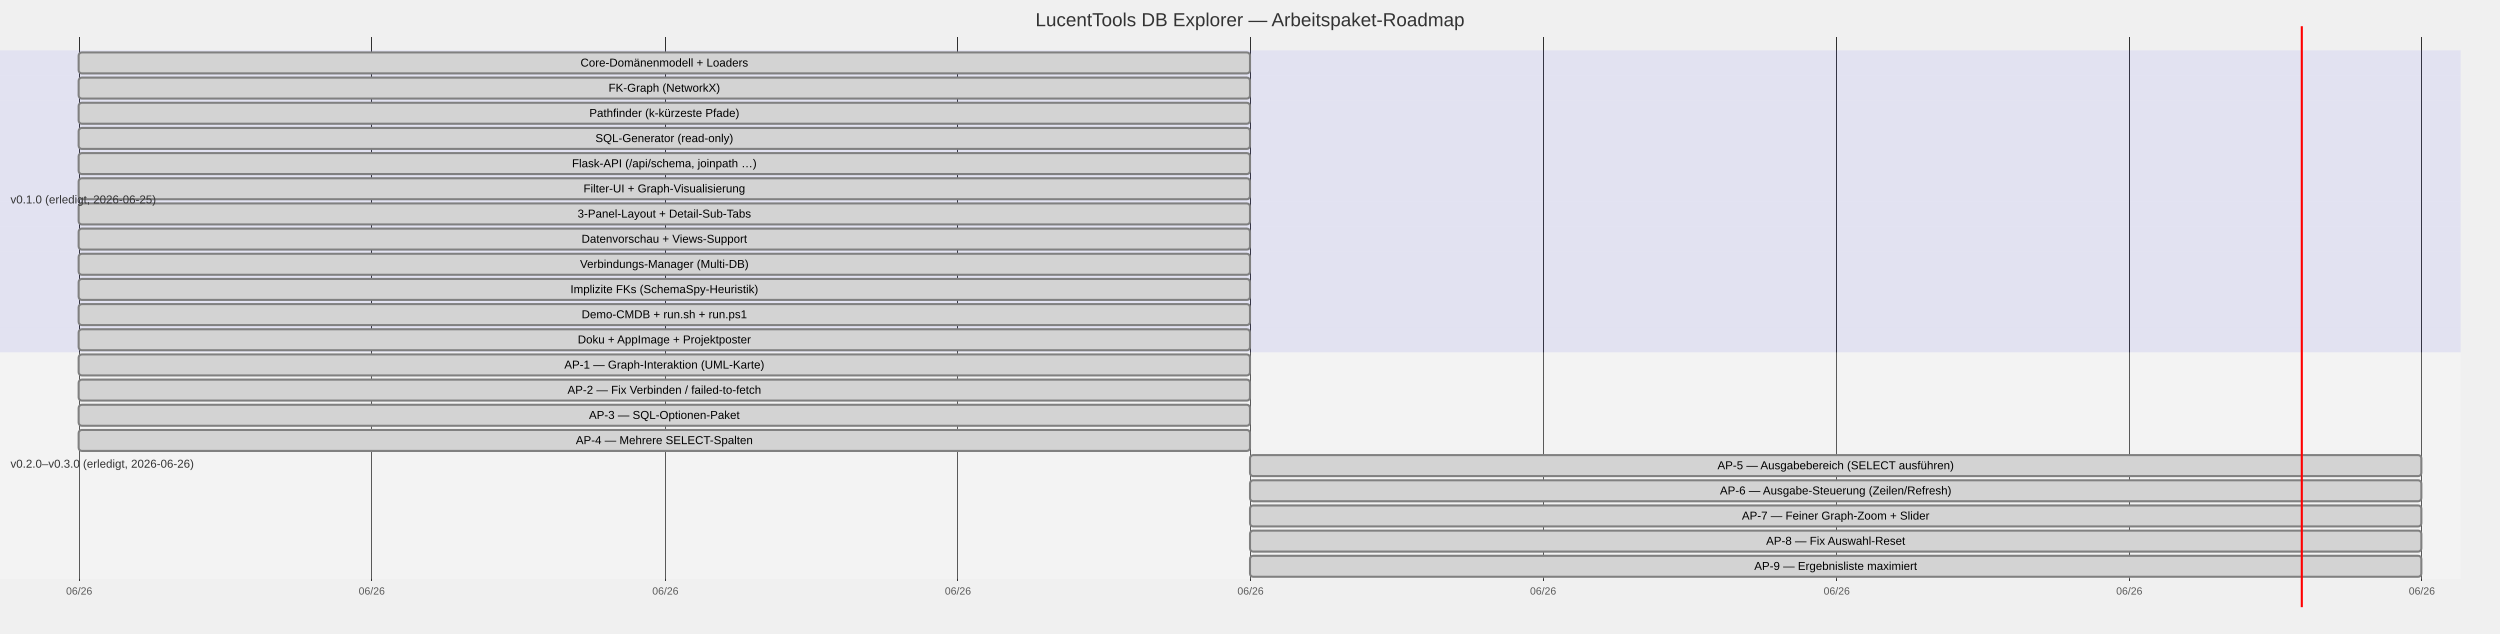
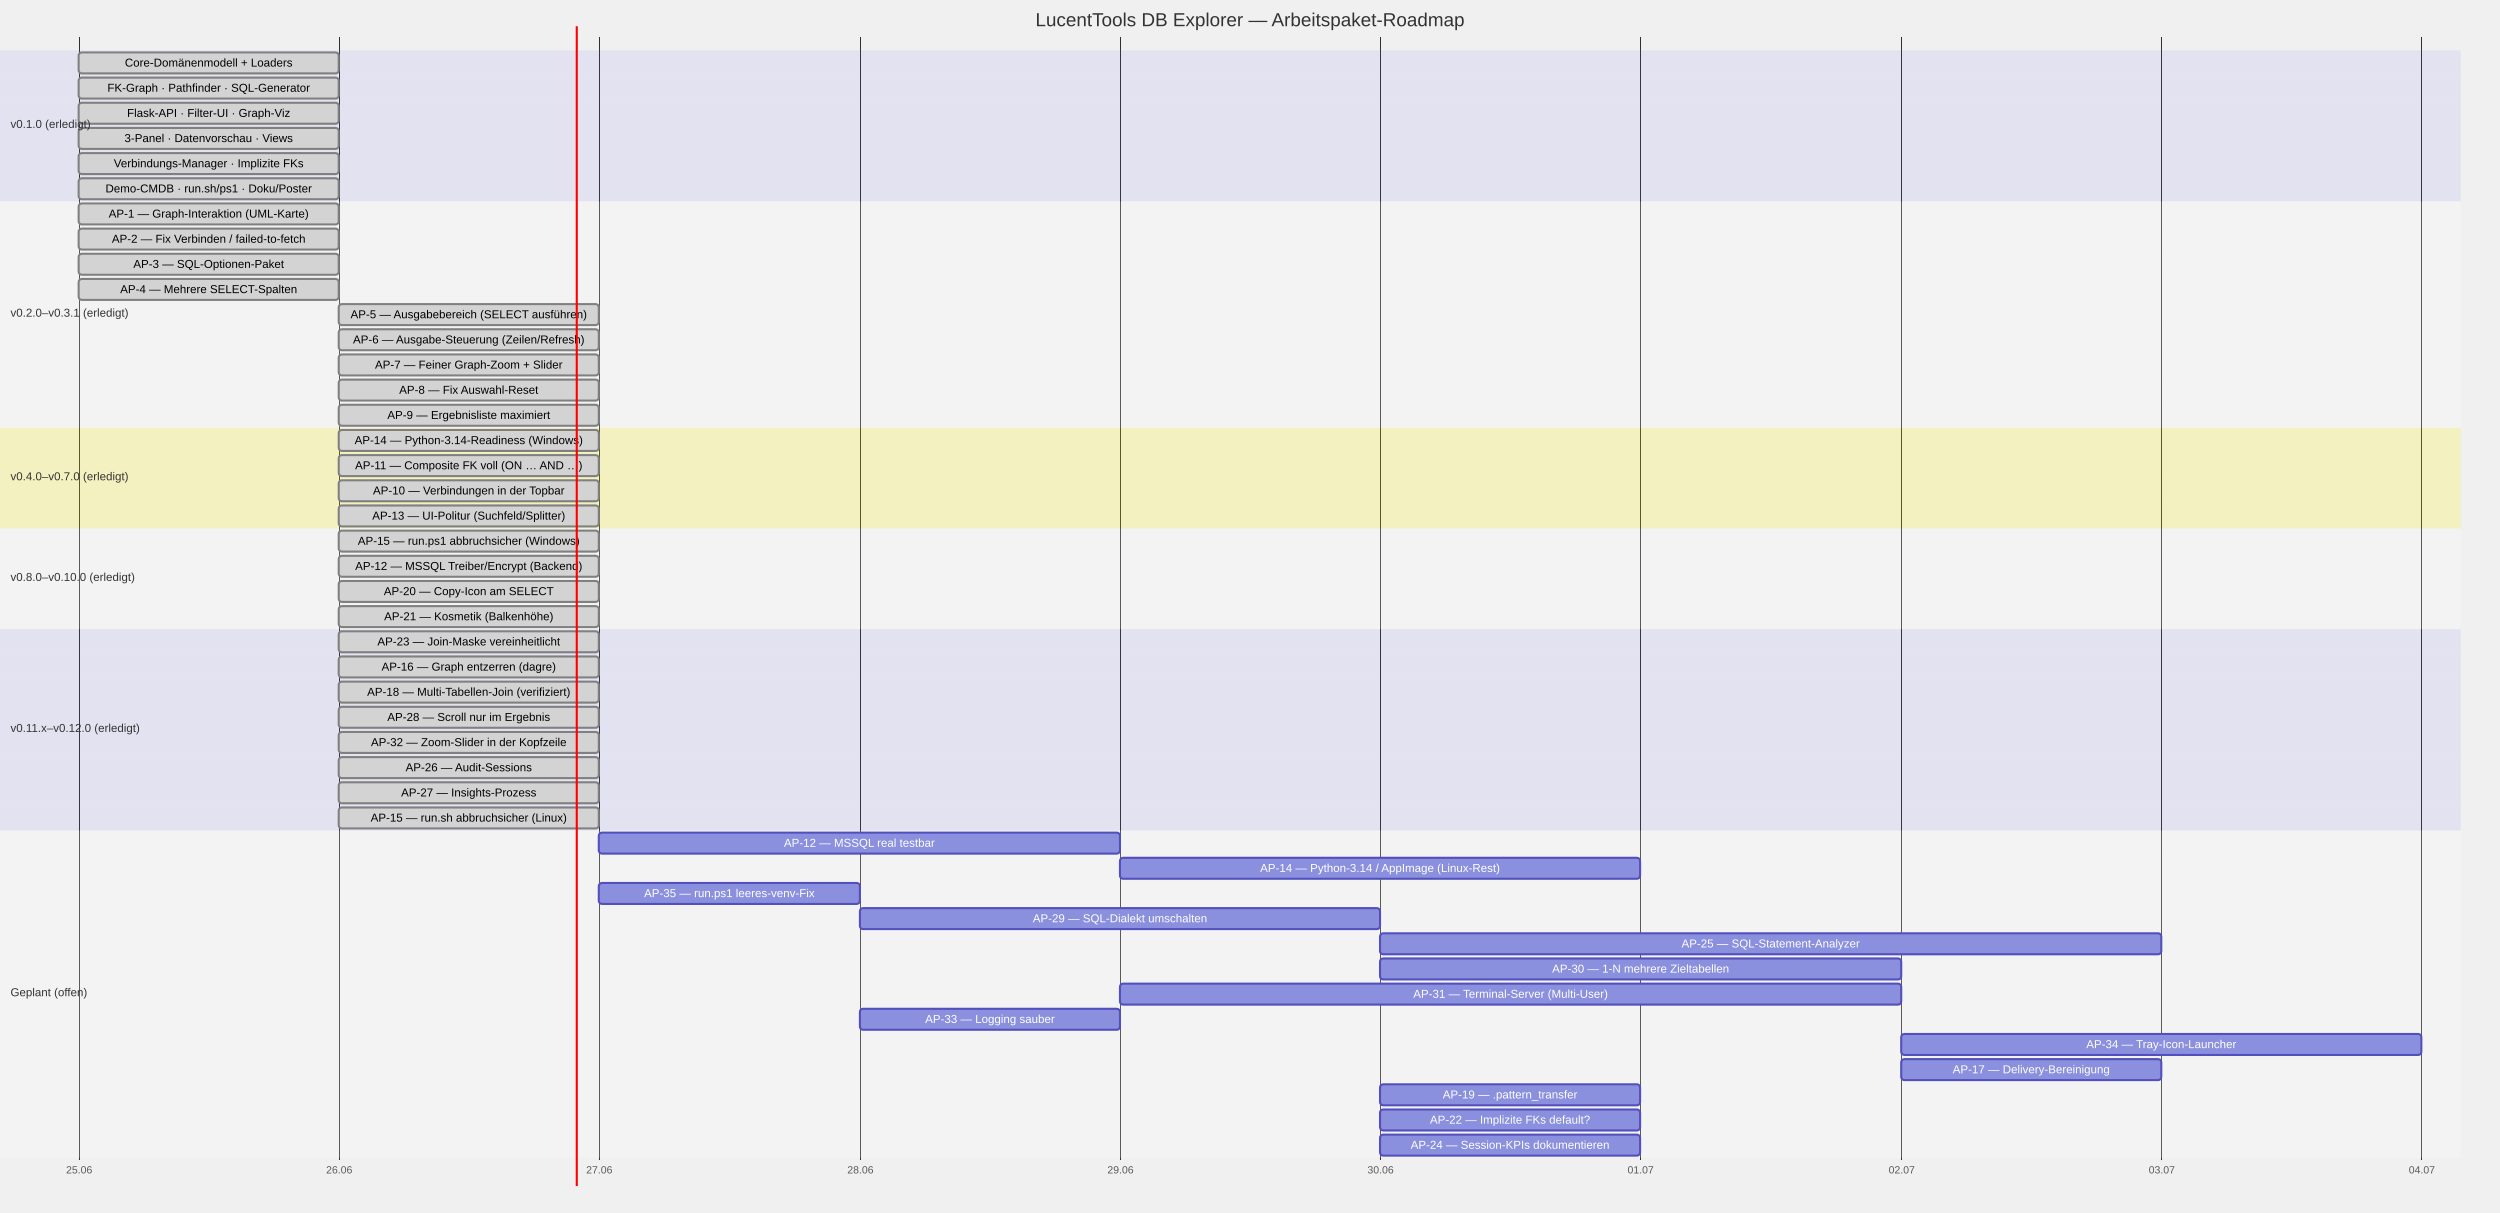
- <svg xmlns="http://www.w3.org/2000/svg" id="my-svg" width="2384" viewBox="0 0 2384 604" style="max-width: 2384px; background-color: transparent;" role="graphics-document document" aria-roledescription="gantt">
+ <svg xmlns="http://www.w3.org/2000/svg" id="my-svg" width="2384" viewBox="0 0 2384 1156" style="max-width: 2384px; background-color: transparent;" role="graphics-document document" aria-roledescription="gantt">
  <style>#my-svg{font-family:"trebuchet ms",verdana,arial,sans-serif;font-size:16px;fill:#333;}@keyframes edge-animation-frame{from{stroke-dashoffset:0;}}@keyframes dash{to{stroke-dashoffset:0;}}#my-svg .edge-animation-slow{stroke-dasharray:9,5!important;stroke-dashoffset:900;animation:dash 50s linear infinite;stroke-linecap:round;}#my-svg .edge-animation-fast{stroke-dasharray:9,5!important;stroke-dashoffset:900;animation:dash 20s linear infinite;stroke-linecap:round;}#my-svg .error-icon{fill:#552222;}#my-svg .error-text{fill:#552222;stroke:#552222;}#my-svg .edge-thickness-normal{stroke-width:1px;}#my-svg .edge-thickness-thick{stroke-width:3.5px;}#my-svg .edge-pattern-solid{stroke-dasharray:0;}#my-svg .edge-thickness-invisible{stroke-width:0;fill:none;}#my-svg .edge-pattern-dashed{stroke-dasharray:3;}#my-svg .edge-pattern-dotted{stroke-dasharray:2;}#my-svg .marker{fill:#333333;stroke:#333333;}#my-svg .marker.cross{stroke:#333333;}#my-svg svg{font-family:"trebuchet ms",verdana,arial,sans-serif;font-size:16px;}#my-svg p{margin:0;}#my-svg .mermaid-main-font{font-family:"trebuchet ms",verdana,arial,sans-serif;}#my-svg .exclude-range{fill:#eeeeee;}#my-svg .section{stroke:none;opacity:0.2;}#my-svg .section0{fill:rgba(102, 102, 255, 0.49);}#my-svg .section2{fill:#fff400;}#my-svg .section1,#my-svg .section3{fill:white;opacity:0.2;}#my-svg .sectionTitle0{fill:#333;}#my-svg .sectionTitle1{fill:#333;}#my-svg .sectionTitle2{fill:#333;}#my-svg .sectionTitle3{fill:#333;}#my-svg .sectionTitle{text-anchor:start;font-family:"trebuchet ms",verdana,arial,sans-serif;}#my-svg .grid .tick{stroke:lightgrey;opacity:0.8;shape-rendering:crispEdges;}#my-svg .grid .tick text{font-family:"trebuchet ms",verdana,arial,sans-serif;fill:#333;}#my-svg .grid path{stroke-width:0;}#my-svg .today{fill:none;stroke:red;stroke-width:2px;}#my-svg .task{stroke-width:2;}#my-svg .taskText{text-anchor:middle;font-family:"trebuchet ms",verdana,arial,sans-serif;}#my-svg .taskTextOutsideRight{fill:black;text-anchor:start;font-family:"trebuchet ms",verdana,arial,sans-serif;}#my-svg .taskTextOutsideLeft{fill:black;text-anchor:end;}#my-svg .task.clickable{cursor:pointer;}#my-svg .taskText.clickable{cursor:pointer;fill:#003163!important;font-weight:bold;}#my-svg .taskTextOutsideLeft.clickable{cursor:pointer;fill:#003163!important;font-weight:bold;}#my-svg .taskTextOutsideRight.clickable{cursor:pointer;fill:#003163!important;font-weight:bold;}#my-svg .taskText0,#my-svg .taskText1,#my-svg .taskText2,#my-svg .taskText3{fill:white;}#my-svg .task0,#my-svg .task1,#my-svg .task2,#my-svg .task3{fill:#8a90dd;stroke:#534fbc;}#my-svg .taskTextOutside0,#my-svg .taskTextOutside2{fill:black;}#my-svg .taskTextOutside1,#my-svg .taskTextOutside3{fill:black;}#my-svg .active0,#my-svg .active1,#my-svg .active2,#my-svg .active3{fill:#bfc7ff;stroke:#534fbc;}#my-svg .activeText0,#my-svg .activeText1,#my-svg .activeText2,#my-svg .activeText3{fill:black!important;}#my-svg .done0,#my-svg .done1,#my-svg .done2,#my-svg .done3{stroke:grey;fill:lightgrey;stroke-width:2;}#my-svg .doneText0,#my-svg .doneText1,#my-svg .doneText2,#my-svg .doneText3{fill:black!important;}#my-svg .doneText0.taskTextOutsideLeft,#my-svg .doneText0.taskTextOutsideRight,#my-svg .doneText1.taskTextOutsideLeft,#my-svg .doneText1.taskTextOutsideRight,#my-svg .doneText2.taskTextOutsideLeft,#my-svg .doneText2.taskTextOutsideRight,#my-svg .doneText3.taskTextOutsideLeft,#my-svg .doneText3.taskTextOutsideRight{fill:black!important;}#my-svg .crit0,#my-svg .crit1,#my-svg .crit2,#my-svg .crit3{stroke:#ff8888;fill:red;stroke-width:2;}#my-svg .activeCrit0,#my-svg .activeCrit1,#my-svg .activeCrit2,#my-svg .activeCrit3{stroke:#ff8888;fill:#bfc7ff;stroke-width:2;}#my-svg .doneCrit0,#my-svg .doneCrit1,#my-svg .doneCrit2,#my-svg .doneCrit3{stroke:#ff8888;fill:lightgrey;stroke-width:2;cursor:pointer;shape-rendering:crispEdges;}#my-svg .milestone{transform:rotate(45deg) scale(0.8,0.8);}#my-svg .milestoneText{font-style:italic;}#my-svg .doneCritText0,#my-svg .doneCritText1,#my-svg .doneCritText2,#my-svg .doneCritText3{fill:black!important;}#my-svg .doneCritText0.taskTextOutsideLeft,#my-svg .doneCritText0.taskTextOutsideRight,#my-svg .doneCritText1.taskTextOutsideLeft,#my-svg .doneCritText1.taskTextOutsideRight,#my-svg .doneCritText2.taskTextOutsideLeft,#my-svg .doneCritText2.taskTextOutsideRight,#my-svg .doneCritText3.taskTextOutsideLeft,#my-svg .doneCritText3.taskTextOutsideRight{fill:black!important;}#my-svg .vert{stroke:navy;}#my-svg .vertText{font-size:15px;text-anchor:middle;fill:navy!important;}#my-svg .activeCritText0,#my-svg .activeCritText1,#my-svg .activeCritText2,#my-svg .activeCritText3{fill:black!important;}#my-svg .titleText{text-anchor:middle;font-size:18px;fill:#333;font-family:"trebuchet ms",verdana,arial,sans-serif;}#my-svg .node .neo-node{stroke:#9370DB;}#my-svg [data-look="neo"].node rect,#my-svg [data-look="neo"].cluster rect,#my-svg [data-look="neo"].node polygon{stroke:#9370DB;filter:drop-shadow(1px 2px 2px rgba(185, 185, 185, 1));}#my-svg [data-look="neo"].node path{stroke:#9370DB;stroke-width:1px;}#my-svg [data-look="neo"].node .outer-path{filter:drop-shadow(1px 2px 2px rgba(185, 185, 185, 1));}#my-svg [data-look="neo"].node .neo-line path{stroke:#9370DB;filter:none;}#my-svg [data-look="neo"].node circle{stroke:#9370DB;filter:drop-shadow(1px 2px 2px rgba(185, 185, 185, 1));}#my-svg [data-look="neo"].node circle .state-start{fill:#000000;}#my-svg [data-look="neo"].icon-shape .icon{fill:#9370DB;filter:drop-shadow(1px 2px 2px rgba(185, 185, 185, 1));}#my-svg [data-look="neo"].icon-shape .icon-neo path{stroke:#9370DB;filter:drop-shadow(1px 2px 2px rgba(185, 185, 185, 1));}#my-svg :root{--mermaid-font-family:"trebuchet ms",verdana,arial,sans-serif;}</style>
  <g />
-   <g class="grid" transform="translate(75, 554)" fill="none" font-size="10" font-family="sans-serif" text-anchor="middle">
-     <path class="domain" stroke="currentColor" d="M0.5,-519V0.5H2234.5V-519" />
+   <g class="grid" transform="translate(75, 1106)" fill="none" font-size="10" font-family="sans-serif" text-anchor="middle">
+     <path class="domain" stroke="currentColor" d="M0.5,-1071V0.5H2234.5V-1071" />
    <g class="tick" opacity="1" transform="translate(0.5,0)">
-       <line stroke="currentColor" y2="-519" />
-       <text fill="#000" y="3" dy="1em" stroke="none" font-size="10" style="text-anchor: middle;"> 06/26</text>
-     </g>
-     <g class="tick" opacity="1" transform="translate(279.5,0)">
-       <line stroke="currentColor" y2="-519" />
-       <text fill="#000" y="3" dy="1em" stroke="none" font-size="10" style="text-anchor: middle;"> 06/26</text>
-     </g>
-     <g class="tick" opacity="1" transform="translate(559.5,0)">
-       <line stroke="currentColor" y2="-519" />
-       <text fill="#000" y="3" dy="1em" stroke="none" font-size="10" style="text-anchor: middle;"> 06/26</text>
-     </g>
-     <g class="tick" opacity="1" transform="translate(838.5,0)">
-       <line stroke="currentColor" y2="-519" />
-       <text fill="#000" y="3" dy="1em" stroke="none" font-size="10" style="text-anchor: middle;"> 06/26</text>
-     </g>
-     <g class="tick" opacity="1" transform="translate(1117.5,0)">
-       <line stroke="currentColor" y2="-519" />
-       <text fill="#000" y="3" dy="1em" stroke="none" font-size="10" style="text-anchor: middle;"> 06/26</text>
-     </g>
-     <g class="tick" opacity="1" transform="translate(1396.5,0)">
-       <line stroke="currentColor" y2="-519" />
-       <text fill="#000" y="3" dy="1em" stroke="none" font-size="10" style="text-anchor: middle;"> 06/26</text>
-     </g>
-     <g class="tick" opacity="1" transform="translate(1676.5,0)">
-       <line stroke="currentColor" y2="-519" />
-       <text fill="#000" y="3" dy="1em" stroke="none" font-size="10" style="text-anchor: middle;"> 06/26</text>
-     </g>
-     <g class="tick" opacity="1" transform="translate(1955.5,0)">
-       <line stroke="currentColor" y2="-519" />
-       <text fill="#000" y="3" dy="1em" stroke="none" font-size="10" style="text-anchor: middle;"> 06/26</text>
+       <line stroke="currentColor" y2="-1071" />
+       <text fill="#000" y="3" dy="1em" stroke="none" font-size="10" style="text-anchor: middle;"> 25.06</text>
+     </g>
+     <g class="tick" opacity="1" transform="translate(248.5,0)">
+       <line stroke="currentColor" y2="-1071" />
+       <text fill="#000" y="3" dy="1em" stroke="none" font-size="10" style="text-anchor: middle;"> 26.06</text>
+     </g>
+     <g class="tick" opacity="1" transform="translate(496.5,0)">
+       <line stroke="currentColor" y2="-1071" />
+       <text fill="#000" y="3" dy="1em" stroke="none" font-size="10" style="text-anchor: middle;"> 27.06</text>
+     </g>
+     <g class="tick" opacity="1" transform="translate(745.5,0)">
+       <line stroke="currentColor" y2="-1071" />
+       <text fill="#000" y="3" dy="1em" stroke="none" font-size="10" style="text-anchor: middle;"> 28.06</text>
+     </g>
+     <g class="tick" opacity="1" transform="translate(993.5,0)">
+       <line stroke="currentColor" y2="-1071" />
+       <text fill="#000" y="3" dy="1em" stroke="none" font-size="10" style="text-anchor: middle;"> 29.06</text>
+     </g>
+     <g class="tick" opacity="1" transform="translate(1241.5,0)">
+       <line stroke="currentColor" y2="-1071" />
+       <text fill="#000" y="3" dy="1em" stroke="none" font-size="10" style="text-anchor: middle;"> 30.06</text>
+     </g>
+     <g class="tick" opacity="1" transform="translate(1489.5,0)">
+       <line stroke="currentColor" y2="-1071" />
+       <text fill="#000" y="3" dy="1em" stroke="none" font-size="10" style="text-anchor: middle;"> 01.07</text>
+     </g>
+     <g class="tick" opacity="1" transform="translate(1738.5,0)">
+       <line stroke="currentColor" y2="-1071" />
+       <text fill="#000" y="3" dy="1em" stroke="none" font-size="10" style="text-anchor: middle;"> 02.07</text>
+     </g>
+     <g class="tick" opacity="1" transform="translate(1986.5,0)">
+       <line stroke="currentColor" y2="-1071" />
+       <text fill="#000" y="3" dy="1em" stroke="none" font-size="10" style="text-anchor: middle;"> 03.07</text>
    </g>
    <g class="tick" opacity="1" transform="translate(2234.5,0)">
-       <line stroke="currentColor" y2="-519" />
-       <text fill="#000" y="3" dy="1em" stroke="none" font-size="10" style="text-anchor: middle;"> 06/26</text>
+       <line stroke="currentColor" y2="-1071" />
+       <text fill="#000" y="3" dy="1em" stroke="none" font-size="10" style="text-anchor: middle;"> 04.07</text>
    </g>
  </g>
  <g>
    <rect x="0" y="48" width="2346.5" height="24" class="section section0" />
    <rect x="0" y="72" width="2346.5" height="24" class="section section0" />
    <rect x="0" y="96" width="2346.5" height="24" class="section section0" />
    <rect x="0" y="120" width="2346.5" height="24" class="section section0" />
    <rect x="0" y="144" width="2346.5" height="24" class="section section0" />
    <rect x="0" y="168" width="2346.5" height="24" class="section section0" />
-     <rect x="0" y="192" width="2346.5" height="24" class="section section0" />
-     <rect x="0" y="216" width="2346.5" height="24" class="section section0" />
-     <rect x="0" y="240" width="2346.5" height="24" class="section section0" />
-     <rect x="0" y="264" width="2346.5" height="24" class="section section0" />
-     <rect x="0" y="288" width="2346.5" height="24" class="section section0" />
-     <rect x="0" y="312" width="2346.5" height="24" class="section section0" />
+     <rect x="0" y="192" width="2346.5" height="24" class="section section1" />
+     <rect x="0" y="216" width="2346.5" height="24" class="section section1" />
+     <rect x="0" y="240" width="2346.5" height="24" class="section section1" />
+     <rect x="0" y="264" width="2346.5" height="24" class="section section1" />
+     <rect x="0" y="288" width="2346.5" height="24" class="section section1" />
+     <rect x="0" y="312" width="2346.5" height="24" class="section section1" />
    <rect x="0" y="336" width="2346.5" height="24" class="section section1" />
    <rect x="0" y="360" width="2346.5" height="24" class="section section1" />
    <rect x="0" y="384" width="2346.5" height="24" class="section section1" />
-     <rect x="0" y="408" width="2346.5" height="24" class="section section1" />
-     <rect x="0" y="432" width="2346.5" height="24" class="section section1" />
-     <rect x="0" y="456" width="2346.5" height="24" class="section section1" />
-     <rect x="0" y="480" width="2346.5" height="24" class="section section1" />
-     <rect x="0" y="504" width="2346.5" height="24" class="section section1" />
-     <rect x="0" y="528" width="2346.5" height="24" class="section section1" />
+     <rect x="0" y="408" width="2346.5" height="24" class="section section2" />
+     <rect x="0" y="432" width="2346.5" height="24" class="section section2" />
+     <rect x="0" y="456" width="2346.5" height="24" class="section section2" />
+     <rect x="0" y="480" width="2346.5" height="24" class="section section2" />
+     <rect x="0" y="504" width="2346.5" height="24" class="section section3" />
+     <rect x="0" y="528" width="2346.5" height="24" class="section section3" />
+     <rect x="0" y="552" width="2346.5" height="24" class="section section3" />
+     <rect x="0" y="576" width="2346.5" height="24" class="section section3" />
+     <rect x="0" y="600" width="2346.5" height="24" class="section section0" />
+     <rect x="0" y="624" width="2346.5" height="24" class="section section0" />
+     <rect x="0" y="648" width="2346.5" height="24" class="section section0" />
+     <rect x="0" y="672" width="2346.5" height="24" class="section section0" />
+     <rect x="0" y="696" width="2346.5" height="24" class="section section0" />
+     <rect x="0" y="720" width="2346.5" height="24" class="section section0" />
+     <rect x="0" y="744" width="2346.5" height="24" class="section section0" />
+     <rect x="0" y="768" width="2346.5" height="24" class="section section0" />
+     <rect x="0" y="792" width="2346.5" height="24" class="section section1" />
+     <rect x="0" y="840" width="2346.5" height="24" class="section section1" />
+     <rect x="0" y="864" width="2346.5" height="24" class="section section1" />
+     <rect x="0" y="960" width="2346.5" height="24" class="section section1" />
+     <rect x="0" y="816" width="2346.5" height="24" class="section section1" />
+     <rect x="0" y="936" width="2346.5" height="24" class="section section1" />
+     <rect x="0" y="888" width="2346.5" height="24" class="section section1" />
+     <rect x="0" y="912" width="2346.5" height="24" class="section section1" />
+     <rect x="0" y="1032" width="2346.5" height="24" class="section section1" />
+     <rect x="0" y="1056" width="2346.5" height="24" class="section section1" />
+     <rect x="0" y="1080" width="2346.5" height="24" class="section section1" />
+     <rect x="0" y="984" width="2346.5" height="24" class="section section1" />
+     <rect x="0" y="1008" width="2346.5" height="24" class="section section1" />
  </g>
  <g>
-     <rect id="my-svg-d1" rx="3" ry="3" x="75" y="50" width="1117" height="20" transform-origin="633.5px 60px" class="task done0" />
-     <rect id="my-svg-d2" rx="3" ry="3" x="75" y="74" width="1117" height="20" transform-origin="633.5px 84px" class="task done0" />
-     <rect id="my-svg-d3" rx="3" ry="3" x="75" y="98" width="1117" height="20" transform-origin="633.5px 108px" class="task done0" />
-     <rect id="my-svg-d4" rx="3" ry="3" x="75" y="122" width="1117" height="20" transform-origin="633.5px 132px" class="task done0" />
-     <rect id="my-svg-d5" rx="3" ry="3" x="75" y="146" width="1117" height="20" transform-origin="633.5px 156px" class="task done0" />
-     <rect id="my-svg-d6" rx="3" ry="3" x="75" y="170" width="1117" height="20" transform-origin="633.5px 180px" class="task done0" />
-     <rect id="my-svg-d7" rx="3" ry="3" x="75" y="194" width="1117" height="20" transform-origin="633.5px 204px" class="task done0" />
-     <rect id="my-svg-d8" rx="3" ry="3" x="75" y="218" width="1117" height="20" transform-origin="633.5px 228px" class="task done0" />
-     <rect id="my-svg-d9" rx="3" ry="3" x="75" y="242" width="1117" height="20" transform-origin="633.5px 252px" class="task done0" />
-     <rect id="my-svg-d10" rx="3" ry="3" x="75" y="266" width="1117" height="20" transform-origin="633.5px 276px" class="task done0" />
-     <rect id="my-svg-d11" rx="3" ry="3" x="75" y="290" width="1117" height="20" transform-origin="633.5px 300px" class="task done0" />
-     <rect id="my-svg-d12" rx="3" ry="3" x="75" y="314" width="1117" height="20" transform-origin="633.5px 324px" class="task done0" />
-     <rect id="my-svg-a1" rx="3" ry="3" x="75" y="338" width="1117" height="20" transform-origin="633.5px 348px" class="task done1" />
-     <rect id="my-svg-a2" rx="3" ry="3" x="75" y="362" width="1117" height="20" transform-origin="633.5px 372px" class="task done1" />
-     <rect id="my-svg-a3" rx="3" ry="3" x="75" y="386" width="1117" height="20" transform-origin="633.5px 396px" class="task done1" />
-     <rect id="my-svg-a4" rx="3" ry="3" x="75" y="410" width="1117" height="20" transform-origin="633.5px 420px" class="task done1" />
-     <rect id="my-svg-a5" rx="3" ry="3" x="1192" y="434" width="1117" height="20" transform-origin="1750.5px 444px" class="task done1" />
-     <rect id="my-svg-a6" rx="3" ry="3" x="1192" y="458" width="1117" height="20" transform-origin="1750.5px 468px" class="task done1" />
-     <rect id="my-svg-a7" rx="3" ry="3" x="1192" y="482" width="1117" height="20" transform-origin="1750.5px 492px" class="task done1" />
-     <rect id="my-svg-a8" rx="3" ry="3" x="1192" y="506" width="1117" height="20" transform-origin="1750.5px 516px" class="task done1" />
-     <rect id="my-svg-a9" rx="3" ry="3" x="1192" y="530" width="1117" height="20" transform-origin="1750.5px 540px" class="task done1" />
-     <text id="my-svg-d1-text" font-size="11" x="633.5" y="63.5" class="taskText taskText0  doneText0 width-157.0771484375">Core-Domänenmodell + Loaders          </text>
-     <text id="my-svg-d2-text" font-size="11" x="633.5" y="87.5" class="taskText taskText0  doneText0 width-104.59375">FK-Graph (NetworkX)                   </text>
-     <text id="my-svg-d3-text" font-size="11" x="633.5" y="111.5" class="taskText taskText0  doneText0 width-145.65625">Pathfinder (k-kürzeste Pfade)         </text>
-     <text id="my-svg-d4-text" font-size="11" x="633.5" y="135.5" class="taskText taskText0  doneText0 width-130.578125">SQL-Generator (read-only)             </text>
-     <text id="my-svg-d5-text" font-size="11" x="633.5" y="159.5" class="taskText taskText0  doneText0 width-179.421875">Flask-API (/api/schema, joinpath …)   </text>
-     <text id="my-svg-d6-text" font-size="11" x="633.5" y="183.5" class="taskText taskText0  doneText0 width-154.99951171875">Filter-UI + Graph-Visualisierung      </text>
-     <text id="my-svg-d7-text" font-size="11" x="633.5" y="207.5" class="taskText taskText0  doneText0 width-162.6416015625">3-Panel-Layout + Detail-Sub-Tabs      </text>
-     <text id="my-svg-d8-text" font-size="11" x="633.5" y="231.5" class="taskText taskText0  doneText0 width-155.369140625">Datenvorschau + Views-Support         </text>
-     <text id="my-svg-d9-text" font-size="11" x="633.5" y="255.5" class="taskText taskText0  doneText0 width-157.59375">Verbindungs-Manager (Multi-DB)        </text>
-     <text id="my-svg-d10-text" font-size="11" x="633.5" y="279.5" class="taskText taskText0  doneText0 width-177.34375">Implizite FKs (SchemaSpy-Heuristik)   </text>
-     <text id="my-svg-d11-text" font-size="11" x="633.5" y="303.5" class="taskText taskText0  doneText0 width-151.453125">Demo-CMDB + run.sh + run.ps1          </text>
-     <text id="my-svg-d12-text" font-size="11" x="633.5" y="327.5" class="taskText taskText0  doneText0 width-164.21533203125">Doku + AppImage + Projektposter       </text>
-     <text id="my-svg-a1-text" font-size="11" x="633.5" y="351.5" class="taskText taskText1  doneText1 width-187.953125">AP-1 — Graph-Interaktion (UML-Karte)        </text>
-     <text id="my-svg-a2-text" font-size="11" x="633.5" y="375.5" class="taskText taskText1  doneText1 width-189.296875">AP-2 — Fix Verbinden / failed-to-fetch      </text>
-     <text id="my-svg-a3-text" font-size="11" x="633.5" y="399.5" class="taskText taskText1  doneText1 width-136.41455078125">AP-3 — SQL-Optionen-Paket                   </text>
-     <text id="my-svg-a4-text" font-size="11" x="633.5" y="423.5" class="taskText taskText1  doneText1 width-156.21875">AP-4 — Mehrere SELECT-Spalten               </text>
-     <text id="my-svg-a5-text" font-size="11" x="1750.5" y="447.5" class="taskText taskText1  doneText1 width-212.640625">AP-5 — Ausgabebereich (SELECT ausführen)    </text>
-     <text id="my-svg-a6-text" font-size="11" x="1750.5" y="471.5" class="taskText taskText1  doneText1 width-214.796875">AP-6 — Ausgabe-Steuerung (Zeilen/Refresh)   </text>
-     <text id="my-svg-a7-text" font-size="11" x="1750.5" y="495.5" class="taskText taskText1  doneText1 width-173.501953125">AP-7 — Feiner Graph-Zoom + Slider           </text>
-     <text id="my-svg-a8-text" font-size="11" x="1750.5" y="519.5" class="taskText taskText1  doneText1 width-125.8818359375">AP-8 — Fix Auswahl-Reset                    </text>
-     <text id="my-svg-a9-text" font-size="11" x="1750.5" y="543.5" class="taskText taskText1  doneText1 width-154.16064453125">AP-9 — Ergebnisliste maximiert              </text>
+     <rect id="my-svg-d1" rx="3" ry="3" x="75" y="50" width="248" height="20" transform-origin="199px 60px" class="task done0" />
+     <rect id="my-svg-d2" rx="3" ry="3" x="75" y="74" width="248" height="20" transform-origin="199px 84px" class="task done0" />
+     <rect id="my-svg-d3" rx="3" ry="3" x="75" y="98" width="248" height="20" transform-origin="199px 108px" class="task done0" />
+     <rect id="my-svg-d4" rx="3" ry="3" x="75" y="122" width="248" height="20" transform-origin="199px 132px" class="task done0" />
+     <rect id="my-svg-d5" rx="3" ry="3" x="75" y="146" width="248" height="20" transform-origin="199px 156px" class="task done0" />
+     <rect id="my-svg-d6" rx="3" ry="3" x="75" y="170" width="248" height="20" transform-origin="199px 180px" class="task done0" />
+     <rect id="my-svg-a1" rx="3" ry="3" x="75" y="194" width="248" height="20" transform-origin="199px 204px" class="task done1" />
+     <rect id="my-svg-a2" rx="3" ry="3" x="75" y="218" width="248" height="20" transform-origin="199px 228px" class="task done1" />
+     <rect id="my-svg-a3" rx="3" ry="3" x="75" y="242" width="248" height="20" transform-origin="199px 252px" class="task done1" />
+     <rect id="my-svg-a4" rx="3" ry="3" x="75" y="266" width="248" height="20" transform-origin="199px 276px" class="task done1" />
+     <rect id="my-svg-a5" rx="3" ry="3" x="323" y="290" width="248" height="20" transform-origin="447px 300px" class="task done1" />
+     <rect id="my-svg-a6" rx="3" ry="3" x="323" y="314" width="248" height="20" transform-origin="447px 324px" class="task done1" />
+     <rect id="my-svg-a7" rx="3" ry="3" x="323" y="338" width="248" height="20" transform-origin="447px 348px" class="task done1" />
+     <rect id="my-svg-a8" rx="3" ry="3" x="323" y="362" width="248" height="20" transform-origin="447px 372px" class="task done1" />
+     <rect id="my-svg-a9" rx="3" ry="3" x="323" y="386" width="248" height="20" transform-origin="447px 396px" class="task done1" />
+     <rect id="my-svg-b1" rx="3" ry="3" x="323" y="410" width="248" height="20" transform-origin="447px 420px" class="task done2" />
+     <rect id="my-svg-b2" rx="3" ry="3" x="323" y="434" width="248" height="20" transform-origin="447px 444px" class="task done2" />
+     <rect id="my-svg-b3" rx="3" ry="3" x="323" y="458" width="248" height="20" transform-origin="447px 468px" class="task done2" />
+     <rect id="my-svg-b4" rx="3" ry="3" x="323" y="482" width="248" height="20" transform-origin="447px 492px" class="task done2" />
+     <rect id="my-svg-c1" rx="3" ry="3" x="323" y="506" width="248" height="20" transform-origin="447px 516px" class="task done3" />
+     <rect id="my-svg-c2" rx="3" ry="3" x="323" y="530" width="248" height="20" transform-origin="447px 540px" class="task done3" />
+     <rect id="my-svg-c3" rx="3" ry="3" x="323" y="554" width="248" height="20" transform-origin="447px 564px" class="task done3" />
+     <rect id="my-svg-c4" rx="3" ry="3" x="323" y="578" width="248" height="20" transform-origin="447px 588px" class="task done3" />
+     <rect id="my-svg-e1" rx="3" ry="3" x="323" y="602" width="248" height="20" transform-origin="447px 612px" class="task done0" />
+     <rect id="my-svg-e2" rx="3" ry="3" x="323" y="626" width="248" height="20" transform-origin="447px 636px" class="task done0" />
+     <rect id="my-svg-e3" rx="3" ry="3" x="323" y="650" width="248" height="20" transform-origin="447px 660px" class="task done0" />
+     <rect id="my-svg-e4" rx="3" ry="3" x="323" y="674" width="248" height="20" transform-origin="447px 684px" class="task done0" />
+     <rect id="my-svg-e5" rx="3" ry="3" x="323" y="698" width="248" height="20" transform-origin="447px 708px" class="task done0" />
+     <rect id="my-svg-e6" rx="3" ry="3" x="323" y="722" width="248" height="20" transform-origin="447px 732px" class="task done0" />
+     <rect id="my-svg-e7" rx="3" ry="3" x="323" y="746" width="248" height="20" transform-origin="447px 756px" class="task done0" />
+     <rect id="my-svg-e8" rx="3" ry="3" x="323" y="770" width="248" height="20" transform-origin="447px 780px" class="task done0" />
+     <rect id="my-svg-p1" rx="3" ry="3" x="571" y="794" width="497" height="20" transform-origin="819.5px 804px" class="task task1" />
+     <rect id="my-svg-p3" rx="3" ry="3" x="571" y="842" width="249" height="20" transform-origin="695.5px 852px" class="task task1" />
+     <rect id="my-svg-p4" rx="3" ry="3" x="820" y="866" width="496" height="20" transform-origin="1068px 876px" class="task task1" />
+     <rect id="my-svg-p8" rx="3" ry="3" x="820" y="962" width="248" height="20" transform-origin="944px 972px" class="task task1" />
+     <rect id="my-svg-p2" rx="3" ry="3" x="1068" y="818" width="496" height="20" transform-origin="1316px 828px" class="task task1" />
+     <rect id="my-svg-p7" rx="3" ry="3" x="1068" y="938" width="745" height="20" transform-origin="1440.5px 948px" class="task task1" />
+     <rect id="my-svg-p5" rx="3" ry="3" x="1316" y="890" width="745" height="20" transform-origin="1688.5px 900px" class="task task1" />
+     <rect id="my-svg-p6" rx="3" ry="3" x="1316" y="914" width="497" height="20" transform-origin="1564.5px 924px" class="task task1" />
+     <rect id="my-svg-p11" rx="3" ry="3" x="1316" y="1034" width="248" height="20" transform-origin="1440px 1044px" class="task task1" />
+     <rect id="my-svg-p12" rx="3" ry="3" x="1316" y="1058" width="248" height="20" transform-origin="1440px 1068px" class="task task1" />
+     <rect id="my-svg-p13" rx="3" ry="3" x="1316" y="1082" width="248" height="20" transform-origin="1440px 1092px" class="task task1" />
+     <rect id="my-svg-p9" rx="3" ry="3" x="1813" y="986" width="496" height="20" transform-origin="2061px 996px" class="task task1" />
+     <rect id="my-svg-p10" rx="3" ry="3" x="1813" y="1010" width="248" height="20" transform-origin="1937px 1020px" class="task task1" />
+     <text id="my-svg-d1-text" font-size="11" x="199" y="63.5" class="taskText taskText0  doneText0 width-157.0771484375">Core-Domänenmodell + Loaders          </text>
+     <text id="my-svg-d2-text" font-size="11" x="199" y="87.5" class="taskText taskText0  doneText0 width-191.59716796875">FK-Graph · Pathfinder · SQL-Generator </text>
+     <text id="my-svg-d3-text" font-size="11" x="199" y="111.5" class="taskText taskText0  doneText0 width-155.171875">Flask-API · Filter-UI · Graph-Viz     </text>
+     <text id="my-svg-d4-text" font-size="11" x="199" y="135.5" class="taskText taskText0  doneText0 width-158.5380859375">3-Panel · Datenvorschau · Views       </text>
+     <text id="my-svg-d5-text" font-size="11" x="199" y="159.5" class="taskText taskText0  doneText0 width-179.1416015625">Verbindungs-Manager · Implizite FKs   </text>
+     <text id="my-svg-d6-text" font-size="11" x="199" y="183.5" class="taskText taskText0  doneText0 width-194.73388671875">Demo-CMDB · run.sh/ps1 · Doku/Poster  </text>
+     <text id="my-svg-a1-text" font-size="11" x="199" y="207.5" class="taskText taskText1  doneText1 width-187.953125">AP-1 — Graph-Interaktion (UML-Karte)        </text>
+     <text id="my-svg-a2-text" font-size="11" x="199" y="231.5" class="taskText taskText1  doneText1 width-189.296875">AP-2 — Fix Verbinden / failed-to-fetch      </text>
+     <text id="my-svg-a3-text" font-size="11" x="199" y="255.5" class="taskText taskText1  doneText1 width-136.41455078125">AP-3 — SQL-Optionen-Paket                   </text>
+     <text id="my-svg-a4-text" font-size="11" x="199" y="279.5" class="taskText taskText1  doneText1 width-156.21875">AP-4 — Mehrere SELECT-Spalten               </text>
+     <text id="my-svg-a5-text" font-size="11" x="447" y="303.5" class="taskText taskText1  doneText1 width-212.640625">AP-5 — Ausgabebereich (SELECT ausführen)    </text>
+     <text id="my-svg-a6-text" font-size="11" x="447" y="327.5" class="taskText taskText1  doneText1 width-214.796875">AP-6 — Ausgabe-Steuerung (Zeilen/Refresh)   </text>
+     <text id="my-svg-a7-text" font-size="11" x="447" y="351.5" class="taskText taskText1  doneText1 width-173.501953125">AP-7 — Feiner Graph-Zoom + Slider           </text>
+     <text id="my-svg-a8-text" font-size="11" x="447" y="375.5" class="taskText taskText1  doneText1 width-125.8818359375">AP-8 — Fix Auswahl-Reset                    </text>
+     <text id="my-svg-a9-text" font-size="11" x="447" y="399.5" class="taskText taskText1  doneText1 width-154.16064453125">AP-9 — Ergebnisliste maximiert              </text>
+     <text id="my-svg-b1-text" font-size="11" x="447" y="423.5" class="taskText taskText2  doneText2 width-208.53125">AP-14 — Python-3.14-Readiness (Windows)     </text>
+     <text id="my-svg-b2-text" font-size="11" x="447" y="447.5" class="taskText taskText2  doneText2 width-202.59375">AP-11 — Composite FK voll (ON … AND …)      </text>
+     <text id="my-svg-b3-text" font-size="11" x="447" y="471.5" class="taskText taskText2  doneText2 width-179.13623046875">AP-10 — Verbindungen in der Topbar          </text>
+     <text id="my-svg-b4-text" font-size="11" x="447" y="495.5" class="taskText taskText2  doneText2 width-185.84375">AP-13 — UI-Politur (Suchfeld/Splitter)      </text>
+     <text id="my-svg-c1-text" font-size="11" x="447" y="519.5" class="taskText taskText3  doneText3 width-206.4375">AP-15 — run.ps1 abbruchsicher (Windows)     </text>
+     <text id="my-svg-c2-text" font-size="11" x="447" y="543.5" class="taskText taskText3  doneText3 width-207.84375">AP-12 — MSSQL Treiber/Encrypt (Backend)     </text>
+     <text id="my-svg-c3-text" font-size="11" x="447" y="567.5" class="taskText taskText3  doneText3 width-149.162109375">AP-20 — Copy-Icon am SELECT                 </text>
+     <text id="my-svg-c4-text" font-size="11" x="447" y="591.5" class="taskText taskText3  doneText3 width-155.546875">AP-21 — Kosmetik (Balkenhöhe)               </text>
+     <text id="my-svg-e1-text" font-size="11" x="447" y="615.5" class="taskText taskText0  doneText0 width-173.287109375">AP-23 — Join-Maske vereinheitlicht          </text>
+     <text id="my-svg-e2-text" font-size="11" x="447" y="639.5" class="taskText taskText0  doneText0 width-163.109375">AP-16 — Graph entzerren (dagre)             </text>
+     <text id="my-svg-e3-text" font-size="11" x="447" y="663.5" class="taskText taskText0  doneText0 width-197.640625">AP-18 — Multi-Tabellen-Join (verifiziert)   </text>
+     <text id="my-svg-e4-text" font-size="11" x="447" y="687.5" class="taskText taskText0  doneText0 width-150.77685546875">AP-28 — Scroll nur im Ergebnis              </text>
+     <text id="my-svg-e5-text" font-size="11" x="447" y="711.5" class="taskText taskText0  doneText0 width-183.1875">AP-32 — Zoom-Slider in der Kopfzeile        </text>
+     <text id="my-svg-e6-text" font-size="11" x="447" y="735.5" class="taskText taskText0  doneText0 width-112.70654296875">AP-26 — Audit-Sessions                      </text>
+     <text id="my-svg-e7-text" font-size="11" x="447" y="759.5" class="taskText taskText0  doneText0 width-120.41943359375">AP-27 — Insights-Prozess                    </text>
+     <text id="my-svg-e8-text" font-size="11" x="447" y="783.5" class="taskText taskText0  doneText0 width-183.75">AP-15 — run.sh abbruchsicher (Linux)        </text>
+     <text id="my-svg-p1-text" font-size="11" x="819.5" y="807.5" class="taskText taskText1  width-135.8935546875">AP-12 — MSSQL real testbar                  </text>
+     <text id="my-svg-p3-text" font-size="11" x="695.5" y="855.5" class="taskText taskText1  width-158.646484375">AP-35 — run.ps1 leeres-venv-Fix             </text>
+     <text id="my-svg-p4-text" font-size="11" x="1068" y="879.5" class="taskText taskText1  width-159.8125">AP-29 — SQL-Dialekt umschalten              </text>
+     <text id="my-svg-p8-text" font-size="11" x="944" y="975.5" class="taskText taskText1  width-116.7724609375">AP-33 — Logging sauber                      </text>
+     <text id="my-svg-p2-text" font-size="11" x="1316" y="831.5" class="taskText taskText1  width-224.609375">AP-14 — Python-3.14 / AppImage (Linux-Rest) </text>
+     <text id="my-svg-p7-text" font-size="11" x="1440.5" y="951.5" class="taskText taskText1  width-182.421875">AP-31 — Terminal-Server (Multi-User)        </text>
+     <text id="my-svg-p5-text" font-size="11" x="1688.5" y="903.5" class="taskText taskText1  width-163.7373046875">AP-25 — SQL-Statement-Analyzer              </text>
+     <text id="my-svg-p6-text" font-size="11" x="1564.5" y="927.5" class="taskText taskText1  width-167.265625">AP-30 — 1-N mehrere Zieltabellen            </text>
+     <text id="my-svg-p11-text" font-size="11" x="1440" y="1047.5" class="taskText taskText1  width-129.57177734375">AP-19 — .pattern_transfer                   </text>
+     <text id="my-svg-p12-text" font-size="11" x="1440" y="1071.5" class="taskText taskText1  width-149.140625">AP-22 — Implizite FKs default?              </text>
+     <text id="my-svg-p13-text" font-size="11" x="1440" y="1095.5" class="taskText taskText1  width-180">AP-24 — Session-KPIs dokumentieren          </text>
+     <text id="my-svg-p9-text" font-size="11" x="2061" y="999.5" class="taskText taskText1  width-137.6875">AP-34 — Tray-Icon-Launcher                  </text>
+     <text id="my-svg-p10-text" font-size="11" x="1937" y="1023.5" class="taskText taskText1  width-145.48193359375">AP-17 — Delivery-Bereinigung                </text>
  </g>
  <g>
-     <text dy="0em" x="10" y="194" font-size="11" class="sectionTitle sectionTitle0">
-       <tspan alignment-baseline="central" x="10">v0.1.0 (erledigt, 2026-06-25)</tspan>
-     </text>
-     <text dy="0em" x="10" y="446" font-size="11" class="sectionTitle sectionTitle1">
-       <tspan alignment-baseline="central" x="10">v0.2.0–v0.3.0 (erledigt, 2026-06-26)</tspan>
+     <text dy="0em" x="10" y="122" font-size="11" class="sectionTitle sectionTitle0">
+       <tspan alignment-baseline="central" x="10">v0.1.0 (erledigt)</tspan>
+     </text>
+     <text dy="0em" x="10" y="302" font-size="11" class="sectionTitle sectionTitle1">
+       <tspan alignment-baseline="central" x="10">v0.2.0–v0.3.1 (erledigt)</tspan>
+     </text>
+     <text dy="0em" x="10" y="458" font-size="11" class="sectionTitle sectionTitle2">
+       <tspan alignment-baseline="central" x="10">v0.4.0–v0.7.0 (erledigt)</tspan>
+     </text>
+     <text dy="0em" x="10" y="554" font-size="11" class="sectionTitle sectionTitle3">
+       <tspan alignment-baseline="central" x="10">v0.8.0–v0.10.0 (erledigt)</tspan>
+     </text>
+     <text dy="0em" x="10" y="698" font-size="11" class="sectionTitle sectionTitle0">
+       <tspan alignment-baseline="central" x="10">v0.11.x–v0.12.0 (erledigt)</tspan>
+     </text>
+     <text dy="0em" x="10" y="950" font-size="11" class="sectionTitle sectionTitle1">
+       <tspan alignment-baseline="central" x="10">Geplant (offen)</tspan>
    </text>
  </g>
  <g class="today">
-     <line x1="2195" x2="2195" y1="25" y2="579" class="today" />
+     <line x1="550" x2="550" y1="25" y2="1131" class="today" />
  </g>
  <text x="1192" y="25" class="titleText">LucentTools DB Explorer — Arbeitspaket-Roadmap</text>
</svg>
